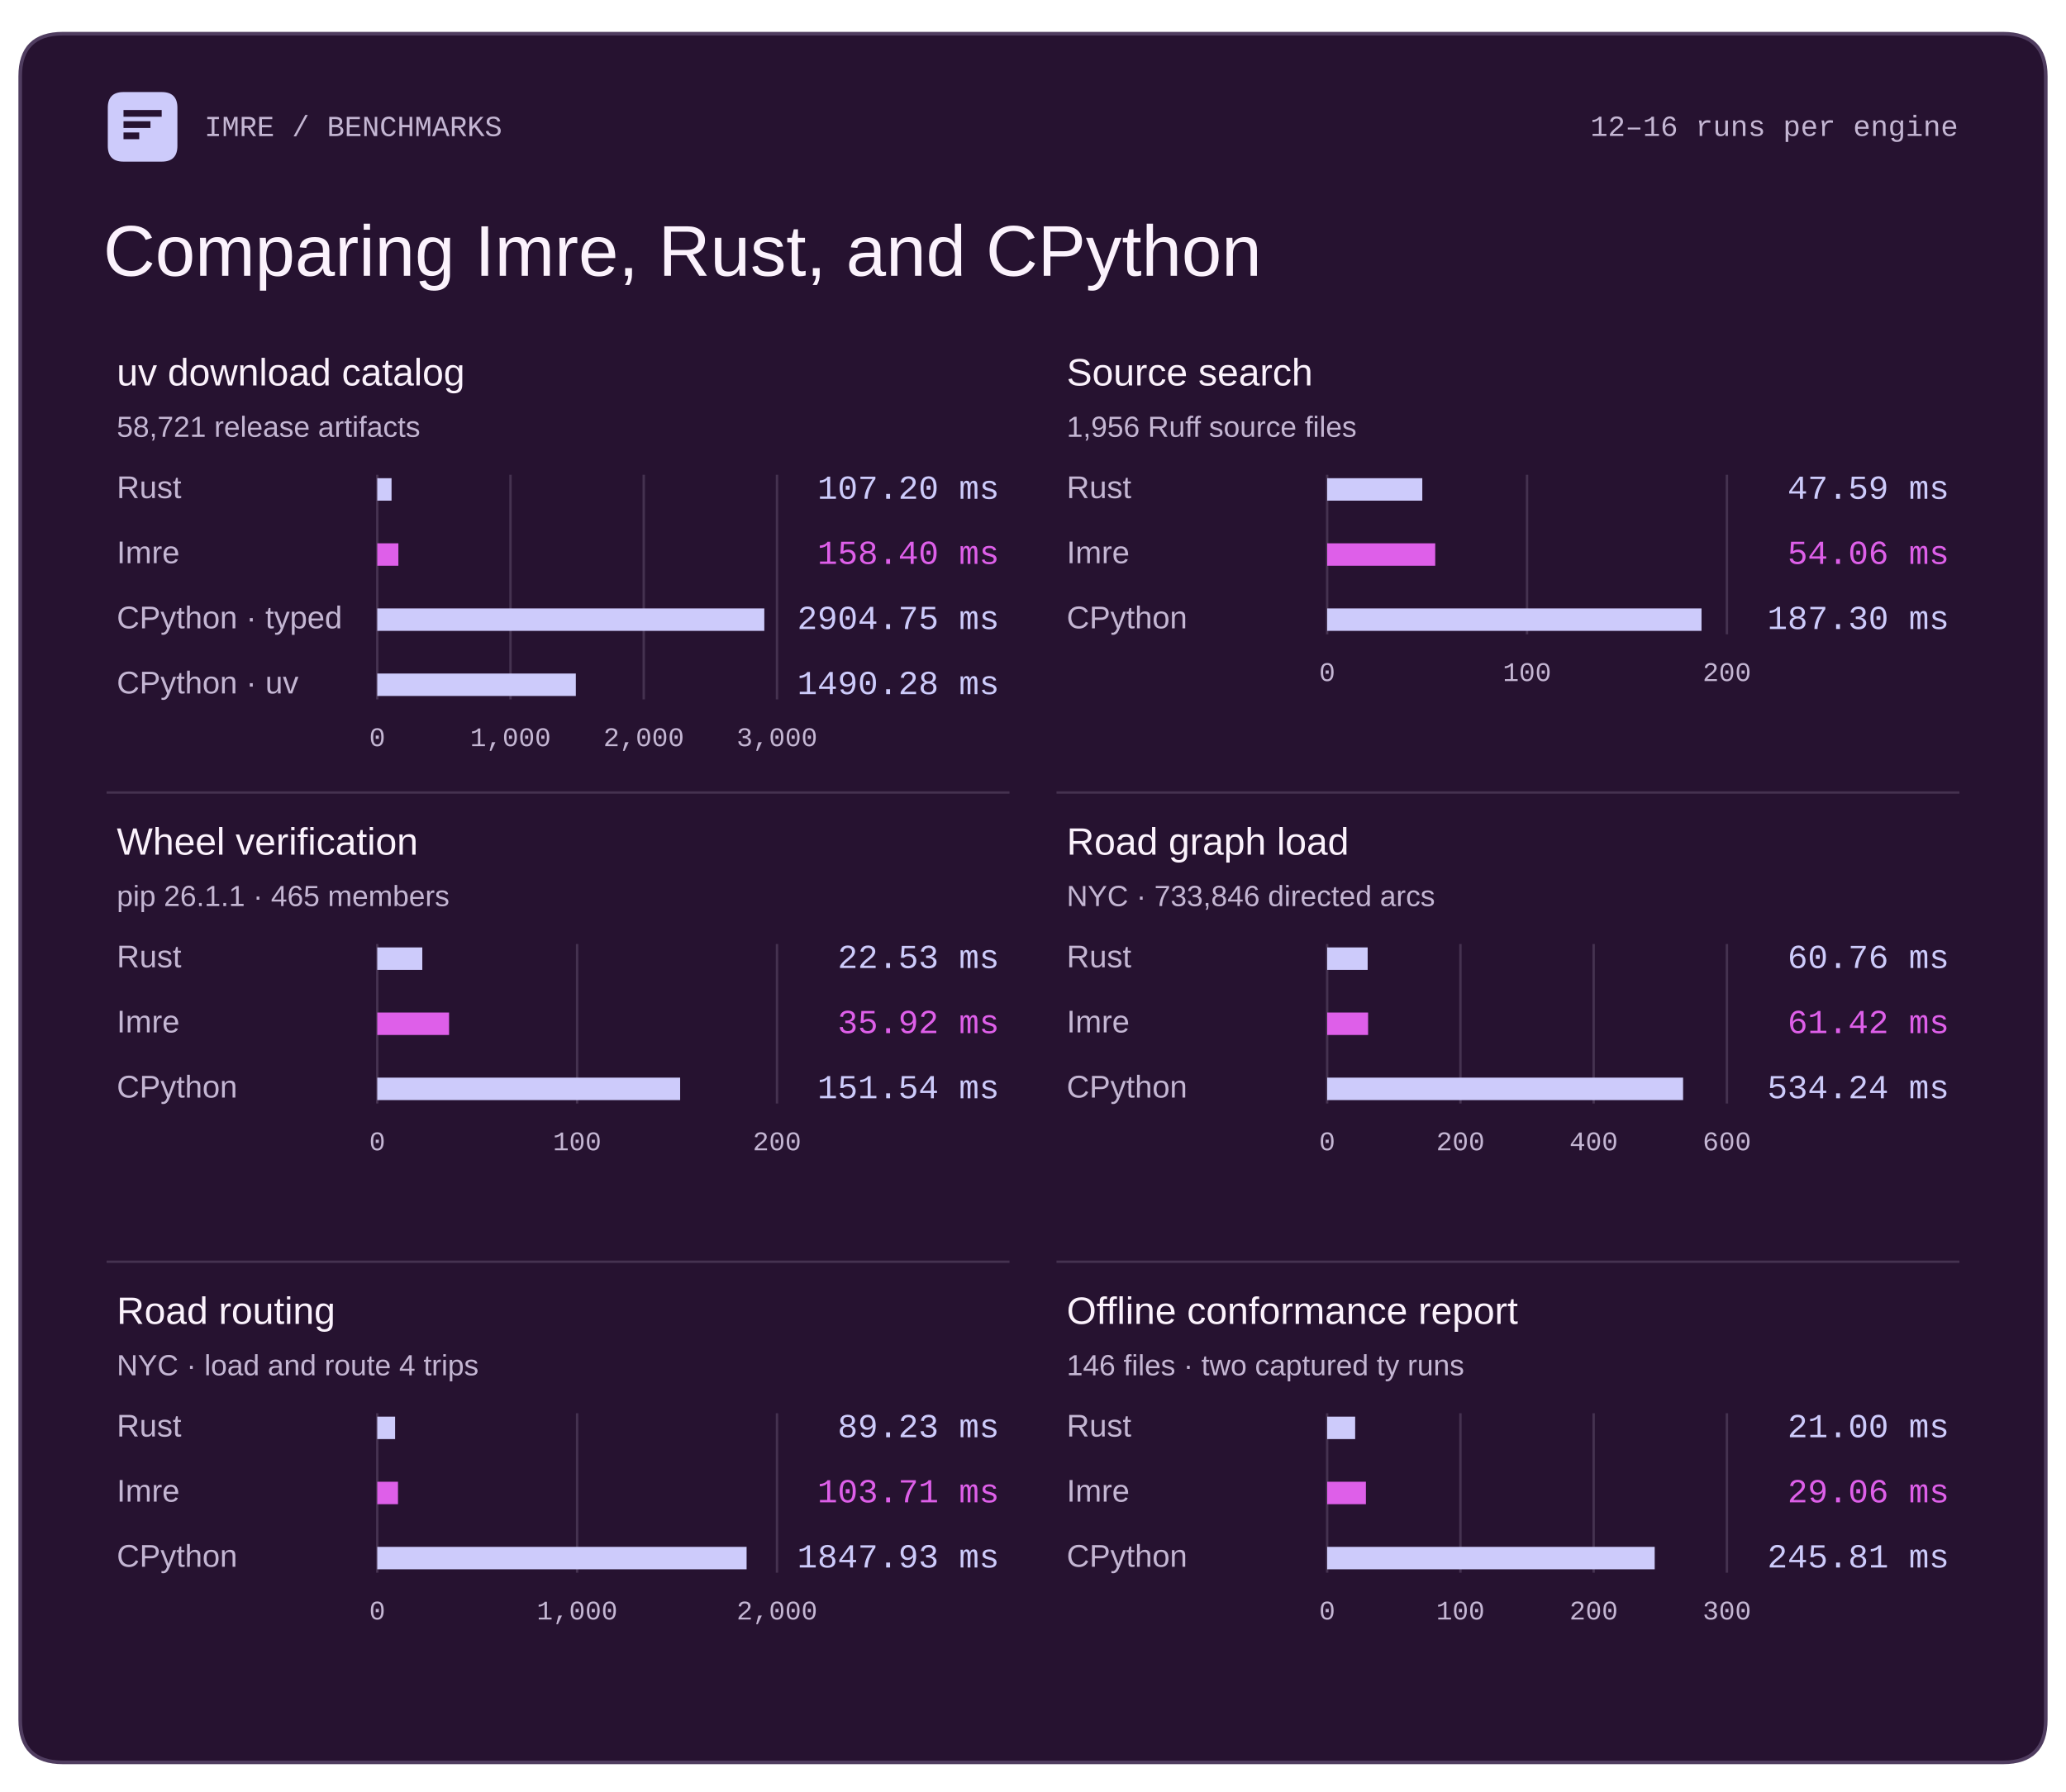
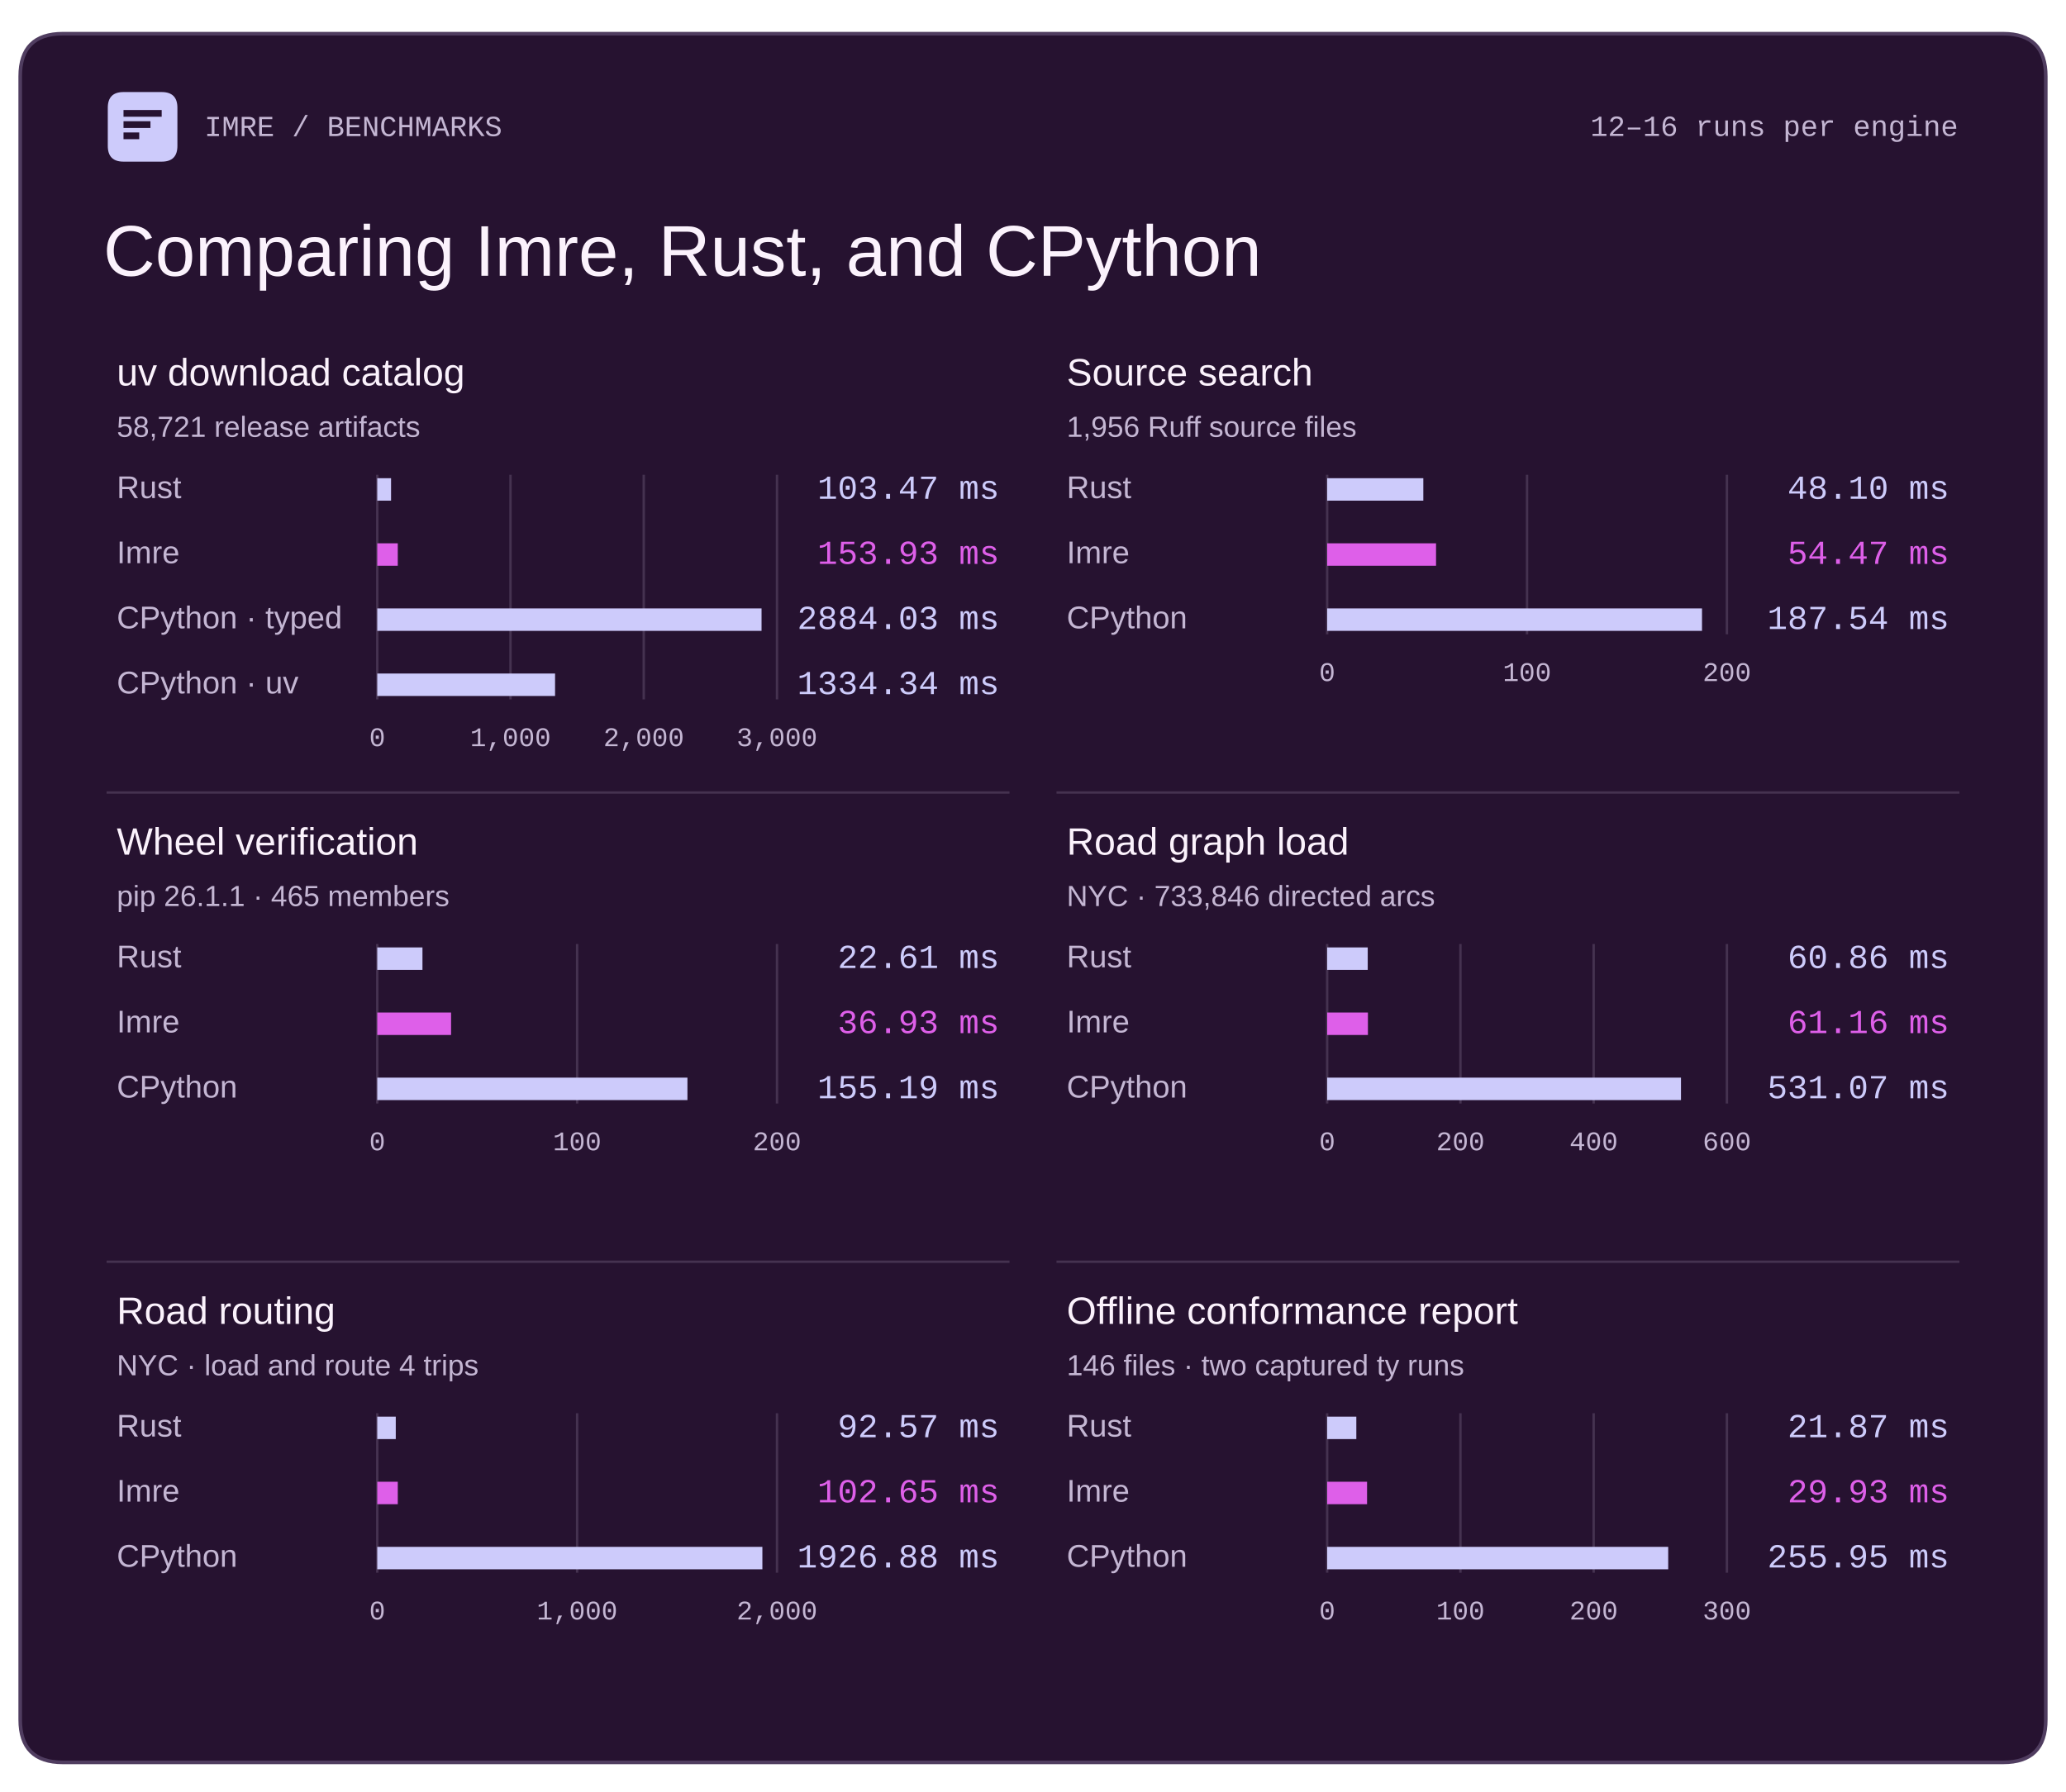
<svg xmlns="http://www.w3.org/2000/svg" width="690pt" height="598.5pt" viewBox="0 0 690 598.5" version="1.1">
  <defs>
    <style type="text/css">*{stroke-linejoin: round; stroke-linecap: butt}</style>
  </defs>
  <g id="figure_1">
    <g id="patch_1">
      <path d="M 0 598.5 L 690 598.5 L 690 0 L 0 0 L 0 598.5 z " style="fill: none" />
    </g>
    <g id="axes_1">
      <g id="patch_2">
        <path d="M 21 11.25 L 669 11.25 Q 683.25 11.25 683.25 25.5 L 683.25 574.5 Q 683.25 588.75 669 588.75 L 21 588.75 Q 6.75 588.75 6.75 574.5 L 6.75 25.5 Q 6.75 11.25 21 11.25 z " clip-path="url(#p07dc941b45)" style="fill: #261230; stroke: #503d60; stroke-width: 1.2; stroke-linejoin: miter" />
      </g>
      <g id="line2d_1">
        <path d="M 126 159 L 126 233.25 " clip-path="url(#p07dc941b45)" style="fill: none; stroke: #453250; stroke-width: 0.8; stroke-linecap: square" />
      </g>
      <g id="line2d_2">
        <path d="M 170.5 159 L 170.5 233.25 " clip-path="url(#p07dc941b45)" style="fill: none; stroke: #453250; stroke-width: 0.8; stroke-linecap: square" />
      </g>
      <g id="line2d_3">
        <path d="M 215 159 L 215 233.25 " clip-path="url(#p07dc941b45)" style="fill: none; stroke: #453250; stroke-width: 0.8; stroke-linecap: square" />
      </g>
      <g id="line2d_4">
        <path d="M 259.5 159 L 259.5 233.25 " clip-path="url(#p07dc941b45)" style="fill: none; stroke: #453250; stroke-width: 0.8; stroke-linecap: square" />
      </g>
      <g id="line2d_5">
        <path d="M 443.25 159 L 443.25 211.5 " clip-path="url(#p07dc941b45)" style="fill: none; stroke: #453250; stroke-width: 0.8; stroke-linecap: square" />
      </g>
      <g id="line2d_6">
        <path d="M 510 159 L 510 211.5 " clip-path="url(#p07dc941b45)" style="fill: none; stroke: #453250; stroke-width: 0.8; stroke-linecap: square" />
      </g>
      <g id="line2d_7">
        <path d="M 576.75 159 L 576.75 211.5 " clip-path="url(#p07dc941b45)" style="fill: none; stroke: #453250; stroke-width: 0.8; stroke-linecap: square" />
      </g>
      <g id="line2d_8">
        <path d="M 36 264.75 L 336.75 264.75 " clip-path="url(#p07dc941b45)" style="fill: none; stroke: #453250; stroke-width: 0.8; stroke-linecap: square" />
      </g>
      <g id="line2d_9">
        <path d="M 126 315.75 L 126 368.25 " clip-path="url(#p07dc941b45)" style="fill: none; stroke: #453250; stroke-width: 0.8; stroke-linecap: square" />
      </g>
      <g id="line2d_10">
        <path d="M 192.75 315.75 L 192.75 368.25 " clip-path="url(#p07dc941b45)" style="fill: none; stroke: #453250; stroke-width: 0.8; stroke-linecap: square" />
      </g>
      <g id="line2d_11">
        <path d="M 259.5 315.75 L 259.5 368.25 " clip-path="url(#p07dc941b45)" style="fill: none; stroke: #453250; stroke-width: 0.8; stroke-linecap: square" />
      </g>
      <g id="line2d_12">
        <path d="M 353.25 264.75 L 654 264.75 " clip-path="url(#p07dc941b45)" style="fill: none; stroke: #453250; stroke-width: 0.8; stroke-linecap: square" />
      </g>
      <g id="line2d_13">
        <path d="M 443.25 315.75 L 443.25 368.25 " clip-path="url(#p07dc941b45)" style="fill: none; stroke: #453250; stroke-width: 0.8; stroke-linecap: square" />
      </g>
      <g id="line2d_14">
        <path d="M 487.75 315.75 L 487.75 368.25 " clip-path="url(#p07dc941b45)" style="fill: none; stroke: #453250; stroke-width: 0.8; stroke-linecap: square" />
      </g>
      <g id="line2d_15">
        <path d="M 532.25 315.75 L 532.25 368.25 " clip-path="url(#p07dc941b45)" style="fill: none; stroke: #453250; stroke-width: 0.8; stroke-linecap: square" />
      </g>
      <g id="line2d_16">
        <path d="M 576.75 315.75 L 576.75 368.25 " clip-path="url(#p07dc941b45)" style="fill: none; stroke: #453250; stroke-width: 0.8; stroke-linecap: square" />
      </g>
      <g id="line2d_17">
        <path d="M 36 421.5 L 336.75 421.5 " clip-path="url(#p07dc941b45)" style="fill: none; stroke: #453250; stroke-width: 0.8; stroke-linecap: square" />
      </g>
      <g id="line2d_18">
        <path d="M 126 472.5 L 126 525 " clip-path="url(#p07dc941b45)" style="fill: none; stroke: #453250; stroke-width: 0.8; stroke-linecap: square" />
      </g>
      <g id="line2d_19">
        <path d="M 192.75 472.5 L 192.75 525 " clip-path="url(#p07dc941b45)" style="fill: none; stroke: #453250; stroke-width: 0.8; stroke-linecap: square" />
      </g>
      <g id="line2d_20">
        <path d="M 259.5 472.5 L 259.5 525 " clip-path="url(#p07dc941b45)" style="fill: none; stroke: #453250; stroke-width: 0.8; stroke-linecap: square" />
      </g>
      <g id="line2d_21">
        <path d="M 353.25 421.5 L 654 421.5 " clip-path="url(#p07dc941b45)" style="fill: none; stroke: #453250; stroke-width: 0.8; stroke-linecap: square" />
      </g>
      <g id="line2d_22">
        <path d="M 443.25 472.5 L 443.25 525 " clip-path="url(#p07dc941b45)" style="fill: none; stroke: #453250; stroke-width: 0.8; stroke-linecap: square" />
      </g>
      <g id="line2d_23">
        <path d="M 487.75 472.5 L 487.75 525 " clip-path="url(#p07dc941b45)" style="fill: none; stroke: #453250; stroke-width: 0.8; stroke-linecap: square" />
      </g>
      <g id="line2d_24">
        <path d="M 532.25 472.5 L 532.25 525 " clip-path="url(#p07dc941b45)" style="fill: none; stroke: #453250; stroke-width: 0.8; stroke-linecap: square" />
      </g>
      <g id="line2d_25">
        <path d="M 576.75 472.5 L 576.75 525 " clip-path="url(#p07dc941b45)" style="fill: none; stroke: #453250; stroke-width: 0.8; stroke-linecap: square" />
      </g>
      <g id="patch_3">
        <path d="M 41.25 30.75 L 54 30.75 Q 59.25 30.75 59.25 36 L 59.25 48.75 Q 59.25 54 54 54 L 41.25 54 Q 36 54 36 48.75 L 36 36 Q 36 30.75 41.25 30.75 z " clip-path="url(#p07dc941b45)" style="fill: #cdcbfb" />
      </g>
      <g id="patch_4">
        <path d="M 41.25 36.75 L 54 36.75 L 54 39 L 41.25 39 z " clip-path="url(#p07dc941b45)" style="fill: #261230" />
      </g>
      <g id="patch_5">
        <path d="M 41.25 40.5 L 50.25 40.5 L 50.25 42.75 L 41.25 42.75 z " clip-path="url(#p07dc941b45)" style="fill: #261230" />
      </g>
      <g id="patch_6">
        <path d="M 41.25 44.25 L 46.5 44.25 L 46.5 46.5 L 41.25 46.5 z " clip-path="url(#p07dc941b45)" style="fill: #261230" />
      </g>
      <g id="patch_7">
-         <path d="M 126 159.75 L 130.77 159.75 L 130.77 167.25 L 126 167.25 z " clip-path="url(#p07dc941b45)" style="fill: #cdcbfb" />
+         <path d="M 126 159.75 L 130.605 159.75 L 130.605 167.25 L 126 167.25 z " clip-path="url(#p07dc941b45)" style="fill: #cdcbfb" />
      </g>
      <g id="patch_8">
-         <path d="M 126 181.5 L 133.049 181.5 L 133.049 189 L 126 189 z " clip-path="url(#p07dc941b45)" style="fill: #de5fe9" />
+         <path d="M 126 181.5 L 132.85 181.5 L 132.85 189 L 126 189 z " clip-path="url(#p07dc941b45)" style="fill: #de5fe9" />
      </g>
      <g id="patch_9">
-         <path d="M 126 203.25 L 255.261 203.25 L 255.261 210.75 L 126 210.75 z " clip-path="url(#p07dc941b45)" style="fill: #cdcbfb" />
+         <path d="M 126 203.25 L 254.339 203.25 L 254.339 210.75 L 126 210.75 z " clip-path="url(#p07dc941b45)" style="fill: #cdcbfb" />
      </g>
      <g id="patch_10">
-         <path d="M 126 225 L 192.317 225 L 192.317 232.5 L 126 232.5 z " clip-path="url(#p07dc941b45)" style="fill: #cdcbfb" />
+         <path d="M 126 225 L 185.378 225 L 185.378 232.5 L 126 232.5 z " clip-path="url(#p07dc941b45)" style="fill: #cdcbfb" />
      </g>
      <g id="patch_11">
-         <path d="M 443.25 159.75 L 475.018 159.75 L 475.018 167.25 L 443.25 167.25 z " clip-path="url(#p07dc941b45)" style="fill: #cdcbfb" />
+         <path d="M 443.25 159.75 L 475.36 159.75 L 475.36 167.25 L 443.25 167.25 z " clip-path="url(#p07dc941b45)" style="fill: #cdcbfb" />
      </g>
      <g id="patch_12">
-         <path d="M 443.25 181.5 L 479.334 181.5 L 479.334 189 L 443.25 189 z " clip-path="url(#p07dc941b45)" style="fill: #de5fe9" />
+         <path d="M 443.25 181.5 L 479.607 181.5 L 479.607 189 L 443.25 189 z " clip-path="url(#p07dc941b45)" style="fill: #de5fe9" />
      </g>
      <g id="patch_13">
-         <path d="M 443.25 203.25 L 568.271 203.25 L 568.271 210.75 L 443.25 210.75 z " clip-path="url(#p07dc941b45)" style="fill: #cdcbfb" />
+         <path d="M 443.25 203.25 L 568.434 203.25 L 568.434 210.75 L 443.25 210.75 z " clip-path="url(#p07dc941b45)" style="fill: #cdcbfb" />
      </g>
      <g id="patch_14">
-         <path d="M 126 316.5 L 141.039 316.5 L 141.039 324 L 126 324 z " clip-path="url(#p07dc941b45)" style="fill: #cdcbfb" />
+         <path d="M 126 316.5 L 141.094 316.5 L 141.094 324 L 126 324 z " clip-path="url(#p07dc941b45)" style="fill: #cdcbfb" />
      </g>
      <g id="patch_15">
-         <path d="M 126 338.25 L 149.977 338.25 L 149.977 345.75 L 126 345.75 z " clip-path="url(#p07dc941b45)" style="fill: #de5fe9" />
+         <path d="M 126 338.25 L 150.648 338.25 L 150.648 345.75 L 126 345.75 z " clip-path="url(#p07dc941b45)" style="fill: #de5fe9" />
      </g>
      <g id="patch_16">
-         <path d="M 126 360 L 227.155 360 L 227.155 367.5 L 126 367.5 z " clip-path="url(#p07dc941b45)" style="fill: #cdcbfb" />
+         <path d="M 126 360 L 229.589 360 L 229.589 367.5 L 126 367.5 z " clip-path="url(#p07dc941b45)" style="fill: #cdcbfb" />
      </g>
      <g id="patch_17">
-         <path d="M 443.25 316.5 L 456.769 316.5 L 456.769 324 L 443.25 324 z " clip-path="url(#p07dc941b45)" style="fill: #cdcbfb" />
+         <path d="M 443.25 316.5 L 456.792 316.5 L 456.792 324 L 443.25 324 z " clip-path="url(#p07dc941b45)" style="fill: #cdcbfb" />
      </g>
      <g id="patch_18">
-         <path d="M 443.25 338.25 L 456.916 338.25 L 456.916 345.75 L 443.25 345.75 z " clip-path="url(#p07dc941b45)" style="fill: #de5fe9" />
+         <path d="M 443.25 338.25 L 456.858 338.25 L 456.858 345.75 L 443.25 345.75 z " clip-path="url(#p07dc941b45)" style="fill: #de5fe9" />
      </g>
      <g id="patch_19">
-         <path d="M 443.25 360 L 562.117 360 L 562.117 367.5 L 443.25 367.5 z " clip-path="url(#p07dc941b45)" style="fill: #cdcbfb" />
+         <path d="M 443.25 360 L 561.413 360 L 561.413 367.5 L 443.25 367.5 z " clip-path="url(#p07dc941b45)" style="fill: #cdcbfb" />
      </g>
      <g id="patch_20">
-         <path d="M 126 473.25 L 131.956 473.25 L 131.956 480.75 L 126 480.75 z " clip-path="url(#p07dc941b45)" style="fill: #cdcbfb" />
+         <path d="M 126 473.25 L 132.179 473.25 L 132.179 480.75 L 126 480.75 z " clip-path="url(#p07dc941b45)" style="fill: #cdcbfb" />
      </g>
      <g id="patch_21">
-         <path d="M 126 495 L 132.923 495 L 132.923 502.5 L 126 502.5 z " clip-path="url(#p07dc941b45)" style="fill: #de5fe9" />
+         <path d="M 126 495 L 132.852 495 L 132.852 502.5 L 126 502.5 z " clip-path="url(#p07dc941b45)" style="fill: #de5fe9" />
      </g>
      <g id="patch_22">
-         <path d="M 126 516.75 L 249.349 516.75 L 249.349 524.25 L 126 524.25 z " clip-path="url(#p07dc941b45)" style="fill: #cdcbfb" />
+         <path d="M 126 516.75 L 254.619 516.75 L 254.619 524.25 L 126 524.25 z " clip-path="url(#p07dc941b45)" style="fill: #cdcbfb" />
      </g>
      <g id="patch_23">
-         <path d="M 443.25 473.25 L 452.595 473.25 L 452.595 480.75 L 443.25 480.75 z " clip-path="url(#p07dc941b45)" style="fill: #cdcbfb" />
+         <path d="M 443.25 473.25 L 452.984 473.25 L 452.984 480.75 L 443.25 480.75 z " clip-path="url(#p07dc941b45)" style="fill: #cdcbfb" />
      </g>
      <g id="patch_24">
-         <path d="M 443.25 495 L 456.184 495 L 456.184 502.5 L 443.25 502.5 z " clip-path="url(#p07dc941b45)" style="fill: #de5fe9" />
+         <path d="M 443.25 495 L 456.569 495 L 456.569 502.5 L 443.25 502.5 z " clip-path="url(#p07dc941b45)" style="fill: #de5fe9" />
      </g>
      <g id="patch_25">
-         <path d="M 443.25 516.75 L 552.634 516.75 L 552.634 524.25 L 443.25 524.25 z " clip-path="url(#p07dc941b45)" style="fill: #cdcbfb" />
+         <path d="M 443.25 516.75 L 557.146 516.75 L 557.146 524.25 L 443.25 524.25 z " clip-path="url(#p07dc941b45)" style="fill: #cdcbfb" />
      </g>
      <g id="text_1">
        <text style="font-size: 9.75px; font-family: ui-monospace, 'SFMono-Regular', Consolas, 'Liberation Mono', monospace; text-anchor: start; fill: #c4b6d3" x="68.25" y="45.466" transform="rotate(-0 68.25 45.46629)">IMRE / BENCHMARKS</text>
      </g>
      <g id="text_2">
        <text style="font-size: 9.75px; font-family: ui-monospace, 'SFMono-Regular', Consolas, 'Liberation Mono', monospace; text-anchor: end; fill: #c4b6d3" x="654" y="45.407" transform="rotate(-0 654 45.40687)">12–16 runs per engine</text>
      </g>
      <g id="text_3">
        <text style="font-size: 24px; font-family: Arial, Helvetica, sans-serif; text-anchor: start; fill: #fbf2fc" x="34.5" y="92.123" transform="rotate(-0 34.5 92.1225)">Comparing Imre, Rust, and CPython</text>
      </g>
      <g id="text_4">
        <text style="font-size: 12.75px; font-family: Arial, Helvetica, sans-serif; text-anchor: start; fill: #fbf2fc" x="39" y="128.768" transform="rotate(-0 39 128.7682)">uv download catalog</text>
      </g>
      <g id="text_5">
        <text style="font-size: 9.75px; font-family: Arial, Helvetica, sans-serif; text-anchor: start; fill: #c4b6d3" x="39" y="145.94" transform="rotate(-0 39 145.9404)">58,721 release artifacts</text>
      </g>
      <g id="text_6">
        <text style="font-size: 9px; font-family: ui-monospace, 'SFMono-Regular', Consolas, 'Liberation Mono', monospace; text-anchor: middle; fill: #c4b6d3" x="126" y="249.257" transform="rotate(-0 126 249.2573)">0</text>
      </g>
      <g id="text_7">
        <text style="font-size: 9px; font-family: ui-monospace, 'SFMono-Regular', Consolas, 'Liberation Mono', monospace; text-anchor: middle; fill: #c4b6d3" x="170.5" y="249.257" transform="rotate(-0 170.5 249.2573)">1,000</text>
      </g>
      <g id="text_8">
        <text style="font-size: 9px; font-family: ui-monospace, 'SFMono-Regular', Consolas, 'Liberation Mono', monospace; text-anchor: middle; fill: #c4b6d3" x="215" y="249.257" transform="rotate(-0 215 249.2573)">2,000</text>
      </g>
      <g id="text_9">
        <text style="font-size: 9px; font-family: ui-monospace, 'SFMono-Regular', Consolas, 'Liberation Mono', monospace; text-anchor: middle; fill: #c4b6d3" x="259.5" y="249.257" transform="rotate(-0 259.5 249.2573)">3,000</text>
      </g>
      <g id="text_10">
        <text style="font-size: 10.5px; font-family: Arial, Helvetica, sans-serif; text-anchor: start; fill: #c4b6d3" x="39" y="166.397" transform="rotate(-0 39 166.3973)">Rust</text>
      </g>
      <g id="text_11">
-         <text style="font-size: 11.25px; font-family: ui-monospace, 'SFMono-Regular', Consolas, 'Liberation Mono', monospace; text-anchor: end; fill: #cdcbfb" x="333.75" y="166.634" transform="rotate(-0 333.75 166.6342)">107.20 ms</text>
+         <text style="font-size: 11.25px; font-family: ui-monospace, 'SFMono-Regular', Consolas, 'Liberation Mono', monospace; text-anchor: end; fill: #cdcbfb" x="333.75" y="166.634" transform="rotate(-0 333.75 166.6342)">103.47 ms</text>
      </g>
      <g id="text_12">
        <text style="font-size: 10.5px; font-family: Arial, Helvetica, sans-serif; text-anchor: start; fill: #c4b6d3" x="39" y="188.147" transform="rotate(-0 39 188.1473)">Imre</text>
      </g>
      <g id="text_13">
-         <text style="font-size: 11.25px; font-family: ui-monospace, 'SFMono-Regular', Consolas, 'Liberation Mono', monospace; text-anchor: end; fill: #de5fe9" x="333.75" y="188.384" transform="rotate(-0 333.75 188.3842)">158.40 ms</text>
+         <text style="font-size: 11.25px; font-family: ui-monospace, 'SFMono-Regular', Consolas, 'Liberation Mono', monospace; text-anchor: end; fill: #de5fe9" x="333.75" y="188.384" transform="rotate(-0 333.75 188.3842)">153.93 ms</text>
      </g>
      <g id="text_14">
        <text style="font-size: 10.5px; font-family: Arial, Helvetica, sans-serif; text-anchor: start; fill: #c4b6d3" x="39" y="209.897" transform="rotate(-0 39 209.8973)">CPython · typed</text>
      </g>
      <g id="text_15">
-         <text style="font-size: 11.25px; font-family: ui-monospace, 'SFMono-Regular', Consolas, 'Liberation Mono', monospace; text-anchor: end; fill: #cdcbfb" x="333.75" y="210.134" transform="rotate(-0 333.75 210.1342)">2904.75 ms</text>
+         <text style="font-size: 11.25px; font-family: ui-monospace, 'SFMono-Regular', Consolas, 'Liberation Mono', monospace; text-anchor: end; fill: #cdcbfb" x="333.75" y="210.134" transform="rotate(-0 333.75 210.1342)">2884.03 ms</text>
      </g>
      <g id="text_16">
        <text style="font-size: 10.5px; font-family: Arial, Helvetica, sans-serif; text-anchor: start; fill: #c4b6d3" x="39" y="231.647" transform="rotate(-0 39 231.6473)">CPython · uv</text>
      </g>
      <g id="text_17">
-         <text style="font-size: 11.25px; font-family: ui-monospace, 'SFMono-Regular', Consolas, 'Liberation Mono', monospace; text-anchor: end; fill: #cdcbfb" x="333.75" y="231.884" transform="rotate(-0 333.75 231.8842)">1490.28 ms</text>
+         <text style="font-size: 11.25px; font-family: ui-monospace, 'SFMono-Regular', Consolas, 'Liberation Mono', monospace; text-anchor: end; fill: #cdcbfb" x="333.75" y="231.884" transform="rotate(-0 333.75 231.8842)">1334.34 ms</text>
      </g>
      <g id="text_18">
        <text style="font-size: 12.75px; font-family: Arial, Helvetica, sans-serif; text-anchor: start; fill: #fbf2fc" x="356.25" y="128.768" transform="rotate(-0 356.25 128.7682)">Source search</text>
      </g>
      <g id="text_19">
        <text style="font-size: 9.75px; font-family: Arial, Helvetica, sans-serif; text-anchor: start; fill: #c4b6d3" x="356.25" y="145.94" transform="rotate(-0 356.25 145.9404)">1,956 Ruff source files</text>
      </g>
      <g id="text_20">
        <text style="font-size: 9px; font-family: ui-monospace, 'SFMono-Regular', Consolas, 'Liberation Mono', monospace; text-anchor: middle; fill: #c4b6d3" x="443.25" y="227.507" transform="rotate(-0 443.25 227.5073)">0</text>
      </g>
      <g id="text_21">
        <text style="font-size: 9px; font-family: ui-monospace, 'SFMono-Regular', Consolas, 'Liberation Mono', monospace; text-anchor: middle; fill: #c4b6d3" x="510" y="227.507" transform="rotate(-0 510 227.5073)">100</text>
      </g>
      <g id="text_22">
        <text style="font-size: 9px; font-family: ui-monospace, 'SFMono-Regular', Consolas, 'Liberation Mono', monospace; text-anchor: middle; fill: #c4b6d3" x="576.75" y="227.507" transform="rotate(-0 576.75 227.5073)">200</text>
      </g>
      <g id="text_23">
        <text style="font-size: 10.5px; font-family: Arial, Helvetica, sans-serif; text-anchor: start; fill: #c4b6d3" x="356.25" y="166.397" transform="rotate(-0 356.25 166.3973)">Rust</text>
      </g>
      <g id="text_24">
-         <text style="font-size: 11.25px; font-family: ui-monospace, 'SFMono-Regular', Consolas, 'Liberation Mono', monospace; text-anchor: end; fill: #cdcbfb" x="651" y="166.634" transform="rotate(-0 651 166.6342)">47.59 ms</text>
+         <text style="font-size: 11.25px; font-family: ui-monospace, 'SFMono-Regular', Consolas, 'Liberation Mono', monospace; text-anchor: end; fill: #cdcbfb" x="651" y="166.634" transform="rotate(-0 651 166.6342)">48.10 ms</text>
      </g>
      <g id="text_25">
        <text style="font-size: 10.5px; font-family: Arial, Helvetica, sans-serif; text-anchor: start; fill: #c4b6d3" x="356.25" y="188.147" transform="rotate(-0 356.25 188.1473)">Imre</text>
      </g>
      <g id="text_26">
-         <text style="font-size: 11.25px; font-family: ui-monospace, 'SFMono-Regular', Consolas, 'Liberation Mono', monospace; text-anchor: end; fill: #de5fe9" x="651" y="188.384" transform="rotate(-0 651 188.3842)">54.06 ms</text>
+         <text style="font-size: 11.25px; font-family: ui-monospace, 'SFMono-Regular', Consolas, 'Liberation Mono', monospace; text-anchor: end; fill: #de5fe9" x="651" y="188.384" transform="rotate(-0 651 188.3842)">54.47 ms</text>
      </g>
      <g id="text_27">
        <text style="font-size: 10.5px; font-family: Arial, Helvetica, sans-serif; text-anchor: start; fill: #c4b6d3" x="356.25" y="209.897" transform="rotate(-0 356.25 209.8973)">CPython</text>
      </g>
      <g id="text_28">
-         <text style="font-size: 11.25px; font-family: ui-monospace, 'SFMono-Regular', Consolas, 'Liberation Mono', monospace; text-anchor: end; fill: #cdcbfb" x="651" y="210.134" transform="rotate(-0 651 210.1342)">187.30 ms</text>
+         <text style="font-size: 11.25px; font-family: ui-monospace, 'SFMono-Regular', Consolas, 'Liberation Mono', monospace; text-anchor: end; fill: #cdcbfb" x="651" y="210.134" transform="rotate(-0 651 210.1342)">187.54 ms</text>
      </g>
      <g id="text_29">
        <text style="font-size: 12.75px; font-family: Arial, Helvetica, sans-serif; text-anchor: start; fill: #fbf2fc" x="39" y="285.518" transform="rotate(-0 39 285.5182)">Wheel verification</text>
      </g>
      <g id="text_30">
        <text style="font-size: 9.75px; font-family: Arial, Helvetica, sans-serif; text-anchor: start; fill: #c4b6d3" x="39" y="302.69" transform="rotate(-0 39 302.6904)">pip 26.1.1 · 465 members</text>
      </g>
      <g id="text_31">
        <text style="font-size: 9px; font-family: ui-monospace, 'SFMono-Regular', Consolas, 'Liberation Mono', monospace; text-anchor: middle; fill: #c4b6d3" x="126" y="384.257" transform="rotate(-0 126 384.2573)">0</text>
      </g>
      <g id="text_32">
        <text style="font-size: 9px; font-family: ui-monospace, 'SFMono-Regular', Consolas, 'Liberation Mono', monospace; text-anchor: middle; fill: #c4b6d3" x="192.75" y="384.257" transform="rotate(-0 192.75 384.2573)">100</text>
      </g>
      <g id="text_33">
        <text style="font-size: 9px; font-family: ui-monospace, 'SFMono-Regular', Consolas, 'Liberation Mono', monospace; text-anchor: middle; fill: #c4b6d3" x="259.5" y="384.257" transform="rotate(-0 259.5 384.2573)">200</text>
      </g>
      <g id="text_34">
        <text style="font-size: 10.5px; font-family: Arial, Helvetica, sans-serif; text-anchor: start; fill: #c4b6d3" x="39" y="323.147" transform="rotate(-0 39 323.1473)">Rust</text>
      </g>
      <g id="text_35">
-         <text style="font-size: 11.25px; font-family: ui-monospace, 'SFMono-Regular', Consolas, 'Liberation Mono', monospace; text-anchor: end; fill: #cdcbfb" x="333.75" y="323.384" transform="rotate(-0 333.75 323.3842)">22.53 ms</text>
+         <text style="font-size: 11.25px; font-family: ui-monospace, 'SFMono-Regular', Consolas, 'Liberation Mono', monospace; text-anchor: end; fill: #cdcbfb" x="333.75" y="323.384" transform="rotate(-0 333.75 323.3842)">22.61 ms</text>
      </g>
      <g id="text_36">
        <text style="font-size: 10.5px; font-family: Arial, Helvetica, sans-serif; text-anchor: start; fill: #c4b6d3" x="39" y="344.897" transform="rotate(-0 39 344.8973)">Imre</text>
      </g>
      <g id="text_37">
-         <text style="font-size: 11.25px; font-family: ui-monospace, 'SFMono-Regular', Consolas, 'Liberation Mono', monospace; text-anchor: end; fill: #de5fe9" x="333.75" y="345.134" transform="rotate(-0 333.75 345.1342)">35.92 ms</text>
+         <text style="font-size: 11.25px; font-family: ui-monospace, 'SFMono-Regular', Consolas, 'Liberation Mono', monospace; text-anchor: end; fill: #de5fe9" x="333.75" y="345.134" transform="rotate(-0 333.75 345.1342)">36.93 ms</text>
      </g>
      <g id="text_38">
        <text style="font-size: 10.5px; font-family: Arial, Helvetica, sans-serif; text-anchor: start; fill: #c4b6d3" x="39" y="366.647" transform="rotate(-0 39 366.6473)">CPython</text>
      </g>
      <g id="text_39">
-         <text style="font-size: 11.25px; font-family: ui-monospace, 'SFMono-Regular', Consolas, 'Liberation Mono', monospace; text-anchor: end; fill: #cdcbfb" x="333.75" y="366.884" transform="rotate(-0 333.75 366.8842)">151.54 ms</text>
+         <text style="font-size: 11.25px; font-family: ui-monospace, 'SFMono-Regular', Consolas, 'Liberation Mono', monospace; text-anchor: end; fill: #cdcbfb" x="333.75" y="366.884" transform="rotate(-0 333.75 366.8842)">155.19 ms</text>
      </g>
      <g id="text_40">
        <text style="font-size: 12.75px; font-family: Arial, Helvetica, sans-serif; text-anchor: start; fill: #fbf2fc" x="356.25" y="285.518" transform="rotate(-0 356.25 285.5182)">Road graph load</text>
      </g>
      <g id="text_41">
        <text style="font-size: 9.75px; font-family: Arial, Helvetica, sans-serif; text-anchor: start; fill: #c4b6d3" x="356.25" y="302.69" transform="rotate(-0 356.25 302.6904)">NYC · 733,846 directed arcs</text>
      </g>
      <g id="text_42">
        <text style="font-size: 9px; font-family: ui-monospace, 'SFMono-Regular', Consolas, 'Liberation Mono', monospace; text-anchor: middle; fill: #c4b6d3" x="443.25" y="384.257" transform="rotate(-0 443.25 384.2573)">0</text>
      </g>
      <g id="text_43">
        <text style="font-size: 9px; font-family: ui-monospace, 'SFMono-Regular', Consolas, 'Liberation Mono', monospace; text-anchor: middle; fill: #c4b6d3" x="487.75" y="384.257" transform="rotate(-0 487.75 384.2573)">200</text>
      </g>
      <g id="text_44">
        <text style="font-size: 9px; font-family: ui-monospace, 'SFMono-Regular', Consolas, 'Liberation Mono', monospace; text-anchor: middle; fill: #c4b6d3" x="532.25" y="384.257" transform="rotate(-0 532.25 384.2573)">400</text>
      </g>
      <g id="text_45">
        <text style="font-size: 9px; font-family: ui-monospace, 'SFMono-Regular', Consolas, 'Liberation Mono', monospace; text-anchor: middle; fill: #c4b6d3" x="576.75" y="384.257" transform="rotate(-0 576.75 384.2573)">600</text>
      </g>
      <g id="text_46">
        <text style="font-size: 10.5px; font-family: Arial, Helvetica, sans-serif; text-anchor: start; fill: #c4b6d3" x="356.25" y="323.147" transform="rotate(-0 356.25 323.1473)">Rust</text>
      </g>
      <g id="text_47">
-         <text style="font-size: 11.25px; font-family: ui-monospace, 'SFMono-Regular', Consolas, 'Liberation Mono', monospace; text-anchor: end; fill: #cdcbfb" x="651" y="323.384" transform="rotate(-0 651 323.3842)">60.76 ms</text>
+         <text style="font-size: 11.25px; font-family: ui-monospace, 'SFMono-Regular', Consolas, 'Liberation Mono', monospace; text-anchor: end; fill: #cdcbfb" x="651" y="323.384" transform="rotate(-0 651 323.3842)">60.86 ms</text>
      </g>
      <g id="text_48">
        <text style="font-size: 10.5px; font-family: Arial, Helvetica, sans-serif; text-anchor: start; fill: #c4b6d3" x="356.25" y="344.897" transform="rotate(-0 356.25 344.8973)">Imre</text>
      </g>
      <g id="text_49">
-         <text style="font-size: 11.25px; font-family: ui-monospace, 'SFMono-Regular', Consolas, 'Liberation Mono', monospace; text-anchor: end; fill: #de5fe9" x="651" y="345.134" transform="rotate(-0 651 345.1342)">61.42 ms</text>
+         <text style="font-size: 11.25px; font-family: ui-monospace, 'SFMono-Regular', Consolas, 'Liberation Mono', monospace; text-anchor: end; fill: #de5fe9" x="651" y="345.134" transform="rotate(-0 651 345.1342)">61.16 ms</text>
      </g>
      <g id="text_50">
        <text style="font-size: 10.5px; font-family: Arial, Helvetica, sans-serif; text-anchor: start; fill: #c4b6d3" x="356.25" y="366.647" transform="rotate(-0 356.25 366.6473)">CPython</text>
      </g>
      <g id="text_51">
-         <text style="font-size: 11.25px; font-family: ui-monospace, 'SFMono-Regular', Consolas, 'Liberation Mono', monospace; text-anchor: end; fill: #cdcbfb" x="651" y="366.884" transform="rotate(-0 651 366.8842)">534.24 ms</text>
+         <text style="font-size: 11.25px; font-family: ui-monospace, 'SFMono-Regular', Consolas, 'Liberation Mono', monospace; text-anchor: end; fill: #cdcbfb" x="651" y="366.884" transform="rotate(-0 651 366.8842)">531.07 ms</text>
      </g>
      <g id="text_52">
        <text style="font-size: 12.75px; font-family: Arial, Helvetica, sans-serif; text-anchor: start; fill: #fbf2fc" x="39" y="442.268" transform="rotate(-0 39 442.2682)">Road routing</text>
      </g>
      <g id="text_53">
        <text style="font-size: 9.75px; font-family: Arial, Helvetica, sans-serif; text-anchor: start; fill: #c4b6d3" x="39" y="459.44" transform="rotate(-0 39 459.4404)">NYC · load and route 4 trips</text>
      </g>
      <g id="text_54">
        <text style="font-size: 9px; font-family: ui-monospace, 'SFMono-Regular', Consolas, 'Liberation Mono', monospace; text-anchor: middle; fill: #c4b6d3" x="126" y="541.007" transform="rotate(-0 126 541.0073)">0</text>
      </g>
      <g id="text_55">
        <text style="font-size: 9px; font-family: ui-monospace, 'SFMono-Regular', Consolas, 'Liberation Mono', monospace; text-anchor: middle; fill: #c4b6d3" x="192.75" y="541.007" transform="rotate(-0 192.75 541.0073)">1,000</text>
      </g>
      <g id="text_56">
        <text style="font-size: 9px; font-family: ui-monospace, 'SFMono-Regular', Consolas, 'Liberation Mono', monospace; text-anchor: middle; fill: #c4b6d3" x="259.5" y="541.007" transform="rotate(-0 259.5 541.0073)">2,000</text>
      </g>
      <g id="text_57">
        <text style="font-size: 10.5px; font-family: Arial, Helvetica, sans-serif; text-anchor: start; fill: #c4b6d3" x="39" y="479.897" transform="rotate(-0 39 479.8973)">Rust</text>
      </g>
      <g id="text_58">
-         <text style="font-size: 11.25px; font-family: ui-monospace, 'SFMono-Regular', Consolas, 'Liberation Mono', monospace; text-anchor: end; fill: #cdcbfb" x="333.75" y="480.134" transform="rotate(-0 333.75 480.1342)">89.23 ms</text>
+         <text style="font-size: 11.25px; font-family: ui-monospace, 'SFMono-Regular', Consolas, 'Liberation Mono', monospace; text-anchor: end; fill: #cdcbfb" x="333.75" y="480.134" transform="rotate(-0 333.75 480.1342)">92.57 ms</text>
      </g>
      <g id="text_59">
        <text style="font-size: 10.5px; font-family: Arial, Helvetica, sans-serif; text-anchor: start; fill: #c4b6d3" x="39" y="501.647" transform="rotate(-0 39 501.6473)">Imre</text>
      </g>
      <g id="text_60">
-         <text style="font-size: 11.25px; font-family: ui-monospace, 'SFMono-Regular', Consolas, 'Liberation Mono', monospace; text-anchor: end; fill: #de5fe9" x="333.75" y="501.884" transform="rotate(-0 333.75 501.8842)">103.71 ms</text>
+         <text style="font-size: 11.25px; font-family: ui-monospace, 'SFMono-Regular', Consolas, 'Liberation Mono', monospace; text-anchor: end; fill: #de5fe9" x="333.75" y="501.884" transform="rotate(-0 333.75 501.8842)">102.65 ms</text>
      </g>
      <g id="text_61">
        <text style="font-size: 10.5px; font-family: Arial, Helvetica, sans-serif; text-anchor: start; fill: #c4b6d3" x="39" y="523.397" transform="rotate(-0 39 523.3973)">CPython</text>
      </g>
      <g id="text_62">
-         <text style="font-size: 11.25px; font-family: ui-monospace, 'SFMono-Regular', Consolas, 'Liberation Mono', monospace; text-anchor: end; fill: #cdcbfb" x="333.75" y="523.634" transform="rotate(-0 333.75 523.6342)">1847.93 ms</text>
+         <text style="font-size: 11.25px; font-family: ui-monospace, 'SFMono-Regular', Consolas, 'Liberation Mono', monospace; text-anchor: end; fill: #cdcbfb" x="333.75" y="523.634" transform="rotate(-0 333.75 523.6342)">1926.88 ms</text>
      </g>
      <g id="text_63">
        <text style="font-size: 12.75px; font-family: Arial, Helvetica, sans-serif; text-anchor: start; fill: #fbf2fc" x="356.25" y="442.268" transform="rotate(-0 356.25 442.2682)">Offline conformance report</text>
      </g>
      <g id="text_64">
        <text style="font-size: 9.75px; font-family: Arial, Helvetica, sans-serif; text-anchor: start; fill: #c4b6d3" x="356.25" y="459.44" transform="rotate(-0 356.25 459.4404)">146 files · two captured ty runs</text>
      </g>
      <g id="text_65">
        <text style="font-size: 9px; font-family: ui-monospace, 'SFMono-Regular', Consolas, 'Liberation Mono', monospace; text-anchor: middle; fill: #c4b6d3" x="443.25" y="541.007" transform="rotate(-0 443.25 541.0073)">0</text>
      </g>
      <g id="text_66">
        <text style="font-size: 9px; font-family: ui-monospace, 'SFMono-Regular', Consolas, 'Liberation Mono', monospace; text-anchor: middle; fill: #c4b6d3" x="487.75" y="541.007" transform="rotate(-0 487.75 541.0073)">100</text>
      </g>
      <g id="text_67">
        <text style="font-size: 9px; font-family: ui-monospace, 'SFMono-Regular', Consolas, 'Liberation Mono', monospace; text-anchor: middle; fill: #c4b6d3" x="532.25" y="541.007" transform="rotate(-0 532.25 541.0073)">200</text>
      </g>
      <g id="text_68">
        <text style="font-size: 9px; font-family: ui-monospace, 'SFMono-Regular', Consolas, 'Liberation Mono', monospace; text-anchor: middle; fill: #c4b6d3" x="576.75" y="541.007" transform="rotate(-0 576.75 541.0073)">300</text>
      </g>
      <g id="text_69">
        <text style="font-size: 10.5px; font-family: Arial, Helvetica, sans-serif; text-anchor: start; fill: #c4b6d3" x="356.25" y="479.897" transform="rotate(-0 356.25 479.8973)">Rust</text>
      </g>
      <g id="text_70">
-         <text style="font-size: 11.25px; font-family: ui-monospace, 'SFMono-Regular', Consolas, 'Liberation Mono', monospace; text-anchor: end; fill: #cdcbfb" x="651" y="480.134" transform="rotate(-0 651 480.1342)">21.00 ms</text>
+         <text style="font-size: 11.25px; font-family: ui-monospace, 'SFMono-Regular', Consolas, 'Liberation Mono', monospace; text-anchor: end; fill: #cdcbfb" x="651" y="480.134" transform="rotate(-0 651 480.1342)">21.87 ms</text>
      </g>
      <g id="text_71">
        <text style="font-size: 10.5px; font-family: Arial, Helvetica, sans-serif; text-anchor: start; fill: #c4b6d3" x="356.25" y="501.647" transform="rotate(-0 356.25 501.6473)">Imre</text>
      </g>
      <g id="text_72">
-         <text style="font-size: 11.25px; font-family: ui-monospace, 'SFMono-Regular', Consolas, 'Liberation Mono', monospace; text-anchor: end; fill: #de5fe9" x="651" y="501.884" transform="rotate(-0 651 501.8842)">29.06 ms</text>
+         <text style="font-size: 11.25px; font-family: ui-monospace, 'SFMono-Regular', Consolas, 'Liberation Mono', monospace; text-anchor: end; fill: #de5fe9" x="651" y="501.884" transform="rotate(-0 651 501.8842)">29.93 ms</text>
      </g>
      <g id="text_73">
        <text style="font-size: 10.5px; font-family: Arial, Helvetica, sans-serif; text-anchor: start; fill: #c4b6d3" x="356.25" y="523.397" transform="rotate(-0 356.25 523.3973)">CPython</text>
      </g>
      <g id="text_74">
-         <text style="font-size: 11.25px; font-family: ui-monospace, 'SFMono-Regular', Consolas, 'Liberation Mono', monospace; text-anchor: end; fill: #cdcbfb" x="651" y="523.634" transform="rotate(-0 651 523.6342)">245.81 ms</text>
+         <text style="font-size: 11.25px; font-family: ui-monospace, 'SFMono-Regular', Consolas, 'Liberation Mono', monospace; text-anchor: end; fill: #cdcbfb" x="651" y="523.634" transform="rotate(-0 651 523.6342)">255.95 ms</text>
      </g>
    </g>
  </g>
  <defs>
    <clipPath id="p07dc941b45">
      <rect x="0" y="0" width="690" height="598.5" />
    </clipPath>
  </defs>
</svg>
